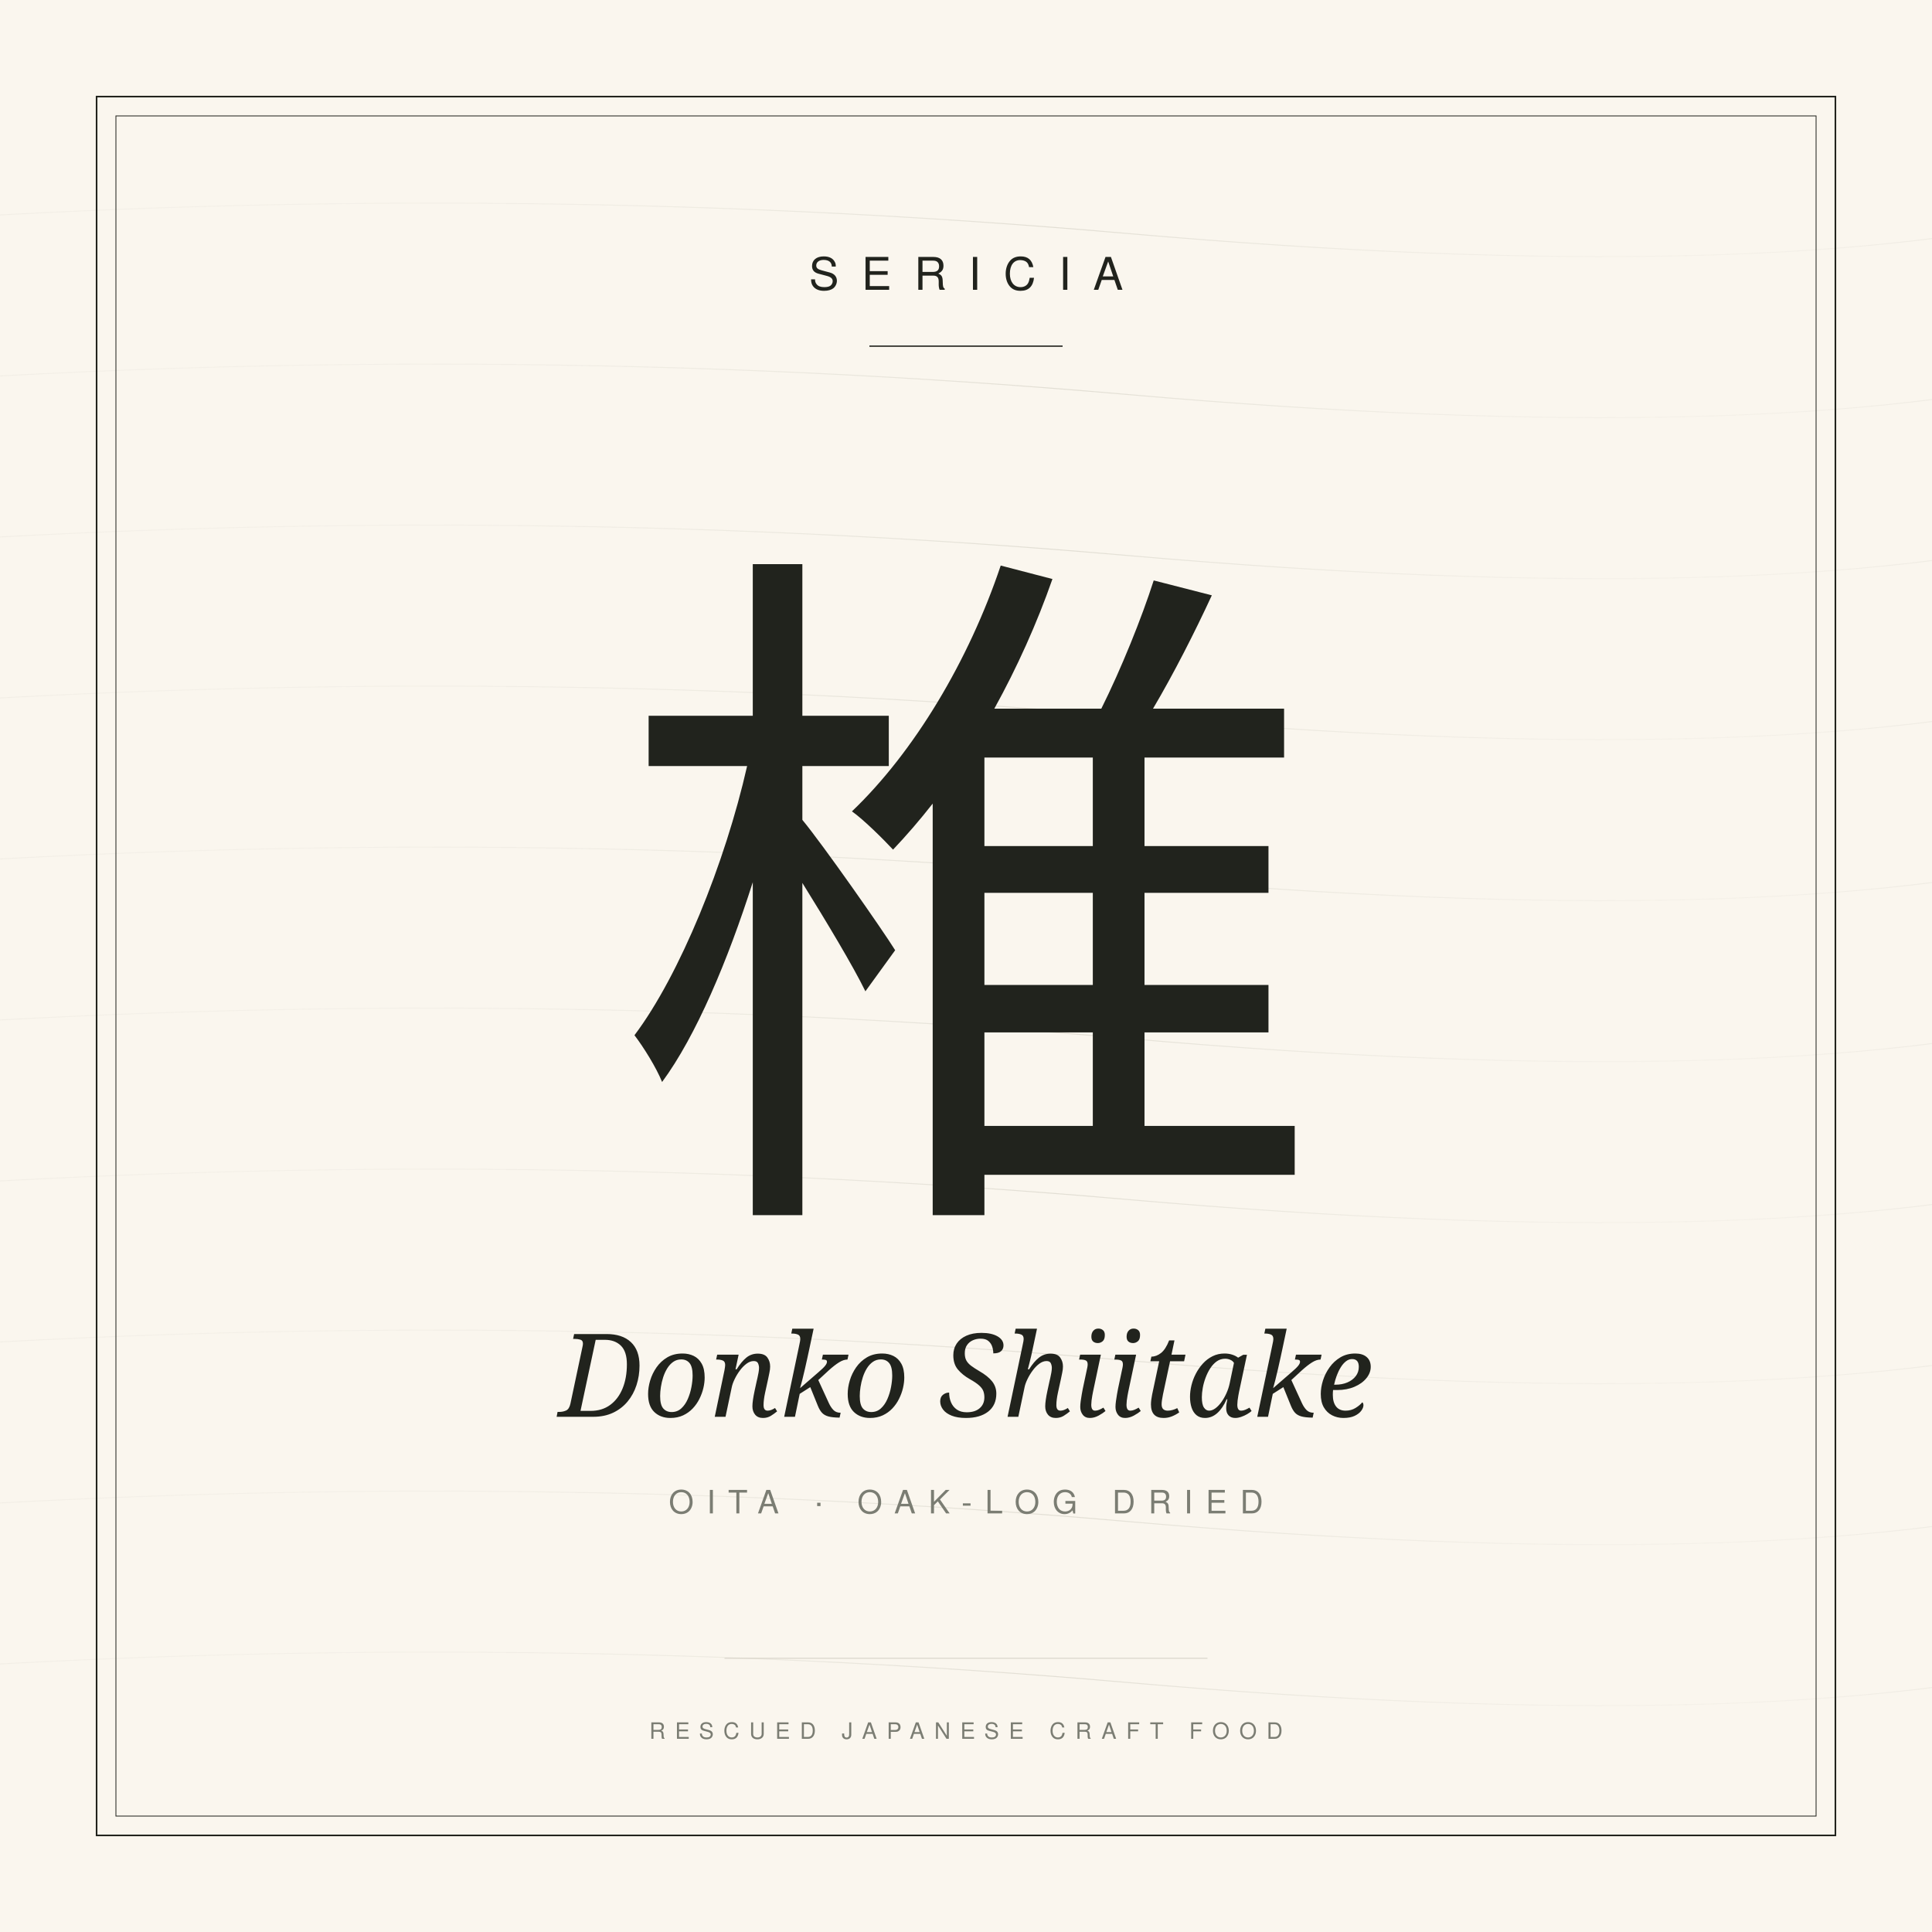
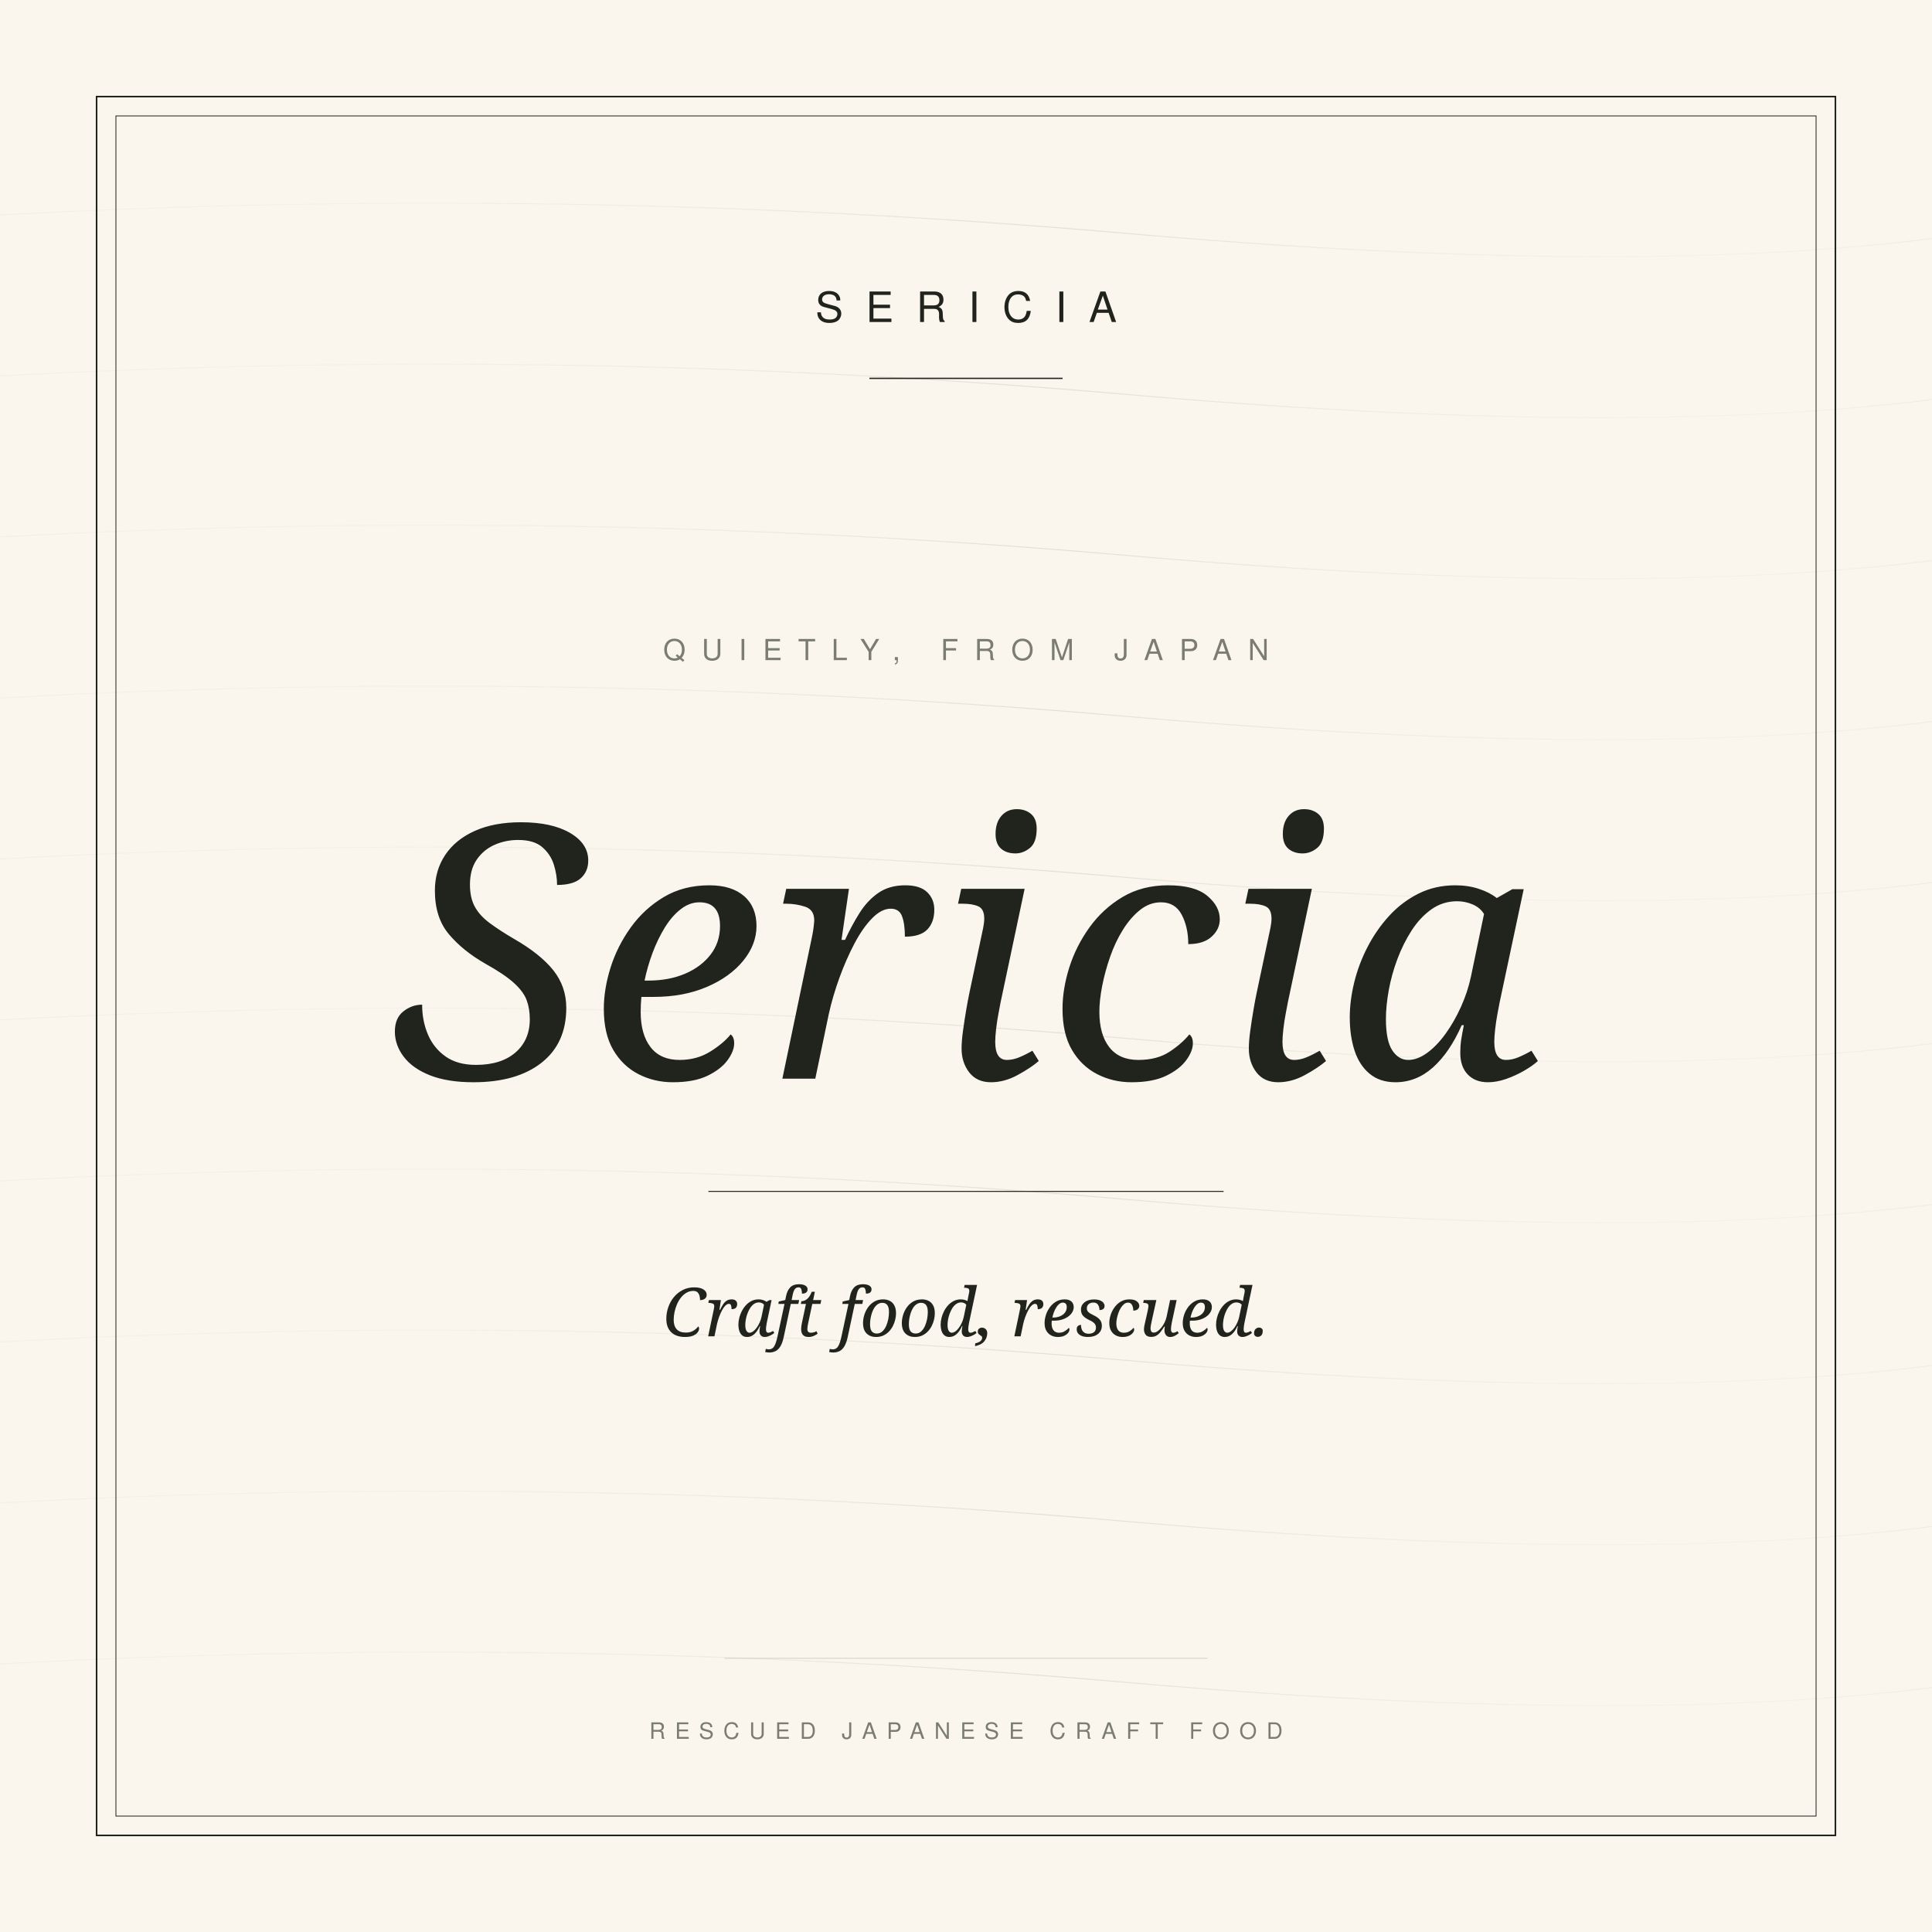
- <svg xmlns="http://www.w3.org/2000/svg" viewBox="0 0 1200 1200" role="img" aria-label="Sericia dried shiitake placeholder">
+ <svg xmlns="http://www.w3.org/2000/svg" viewBox="0 0 1200 1200" role="img" aria-label="Sericia — rescued Japanese craft food">
  <defs>
    <linearGradient id="silk" x1="0" y1="0" x2="1" y2="1">
      <stop offset="0%" stop-color="#5c5d45" stop-opacity="0" />
      <stop offset="50%" stop-color="#5c5d45" stop-opacity="0.28" />
      <stop offset="100%" stop-color="#5c5d45" stop-opacity="0" />
    </linearGradient>
  </defs>
  <rect width="1200" height="1200" fill="#faf6ee" />
  <g opacity="0.55" fill="none" stroke="url(#silk)" stroke-width="0.6">
    <path d="M -100 140 Q 300 110, 700 145 T 1300 130" />
    <path d="M -100 240 Q 300 210, 700 245 T 1300 230" />
    <path d="M -100 340 Q 300 310, 700 345 T 1300 330" />
    <path d="M -100 440 Q 300 410, 700 445 T 1300 430" />
    <path d="M -100 540 Q 300 510, 700 545 T 1300 530" />
    <path d="M -100 640 Q 300 610, 700 645 T 1300 630" />
    <path d="M -100 740 Q 300 710, 700 745 T 1300 730" />
    <path d="M -100 840 Q 300 810, 700 845 T 1300 830" />
    <path d="M -100 940 Q 300 910, 700 945 T 1300 930" />
    <path d="M -100 1040 Q 300 1010, 700 1045 T 1300 1030" />
  </g>
  <rect x="60" y="60" width="1080" height="1080" fill="none" stroke="#21231d" stroke-width="1" />
  <rect x="72" y="72" width="1056" height="1056" fill="none" stroke="#21231d" stroke-width="0.5" />
-   <text x="600" y="180" text-anchor="middle" fill="#21231d" font-family="Helvetica, 'Helvetica Neue', Arial, sans-serif" font-size="28" font-weight="300" letter-spacing="14">SERICIA</text>
-   <line x1="540" y1="215" x2="660" y2="215" stroke="#21231d" stroke-width="0.8" />
-   <text x="600" y="720" text-anchor="middle" fill="#21231d" font-family="'Noto Serif JP', 'Yu Mincho', 'Hiragino Mincho ProN', serif" font-size="440" font-weight="300">椎</text>
-   <text x="600" y="880" text-anchor="middle" fill="#21231d" font-family="'Cormorant Garamond', 'Playfair Display', Georgia, serif" font-size="72" font-weight="300" font-style="italic">Donko Shiitake</text>
-   <text x="600" y="940" text-anchor="middle" fill="#7b7d73" font-family="Helvetica, 'Helvetica Neue', Arial, sans-serif" font-size="20" letter-spacing="8">OITA · OAK-LOG DRIED</text>
+   <text x="600" y="200" text-anchor="middle" fill="#21231d" font-family="Helvetica, 'Helvetica Neue', Arial, sans-serif" font-size="26" font-weight="300" letter-spacing="14">SERICIA</text>
+   <line x1="540" y1="235" x2="660" y2="235" stroke="#21231d" stroke-width="0.8" />
+   <text x="600" y="410" text-anchor="middle" fill="#7b7d73" font-family="Helvetica, 'Helvetica Neue', Arial, sans-serif" font-size="18" letter-spacing="10">QUIETLY, FROM JAPAN</text>
+   <text x="600" y="670" text-anchor="middle" fill="#21231d" font-family="'Cormorant Garamond', 'Didot', 'Playfair Display', Georgia, serif" font-size="220" font-weight="400" font-style="italic" letter-spacing="0.01em">Sericia</text>
+   <line x1="440" y1="740" x2="760" y2="740" stroke="#21231d" stroke-width="0.6" />
+   <text x="600" y="830" text-anchor="middle" fill="#21231d" font-family="'Cormorant Garamond', 'Didot', 'Playfair Display', Georgia, serif" font-size="42" font-weight="300" font-style="italic">Craft food, rescued.</text>
  <line x1="450" y1="1030" x2="750" y2="1030" stroke="#d4cfc4" stroke-width="0.5" />
  <text x="600" y="1080" text-anchor="middle" fill="#7b7d73" font-family="Helvetica, 'Helvetica Neue', Arial, sans-serif" font-size="14" letter-spacing="6">RESCUED JAPANESE CRAFT FOOD</text>
</svg>
